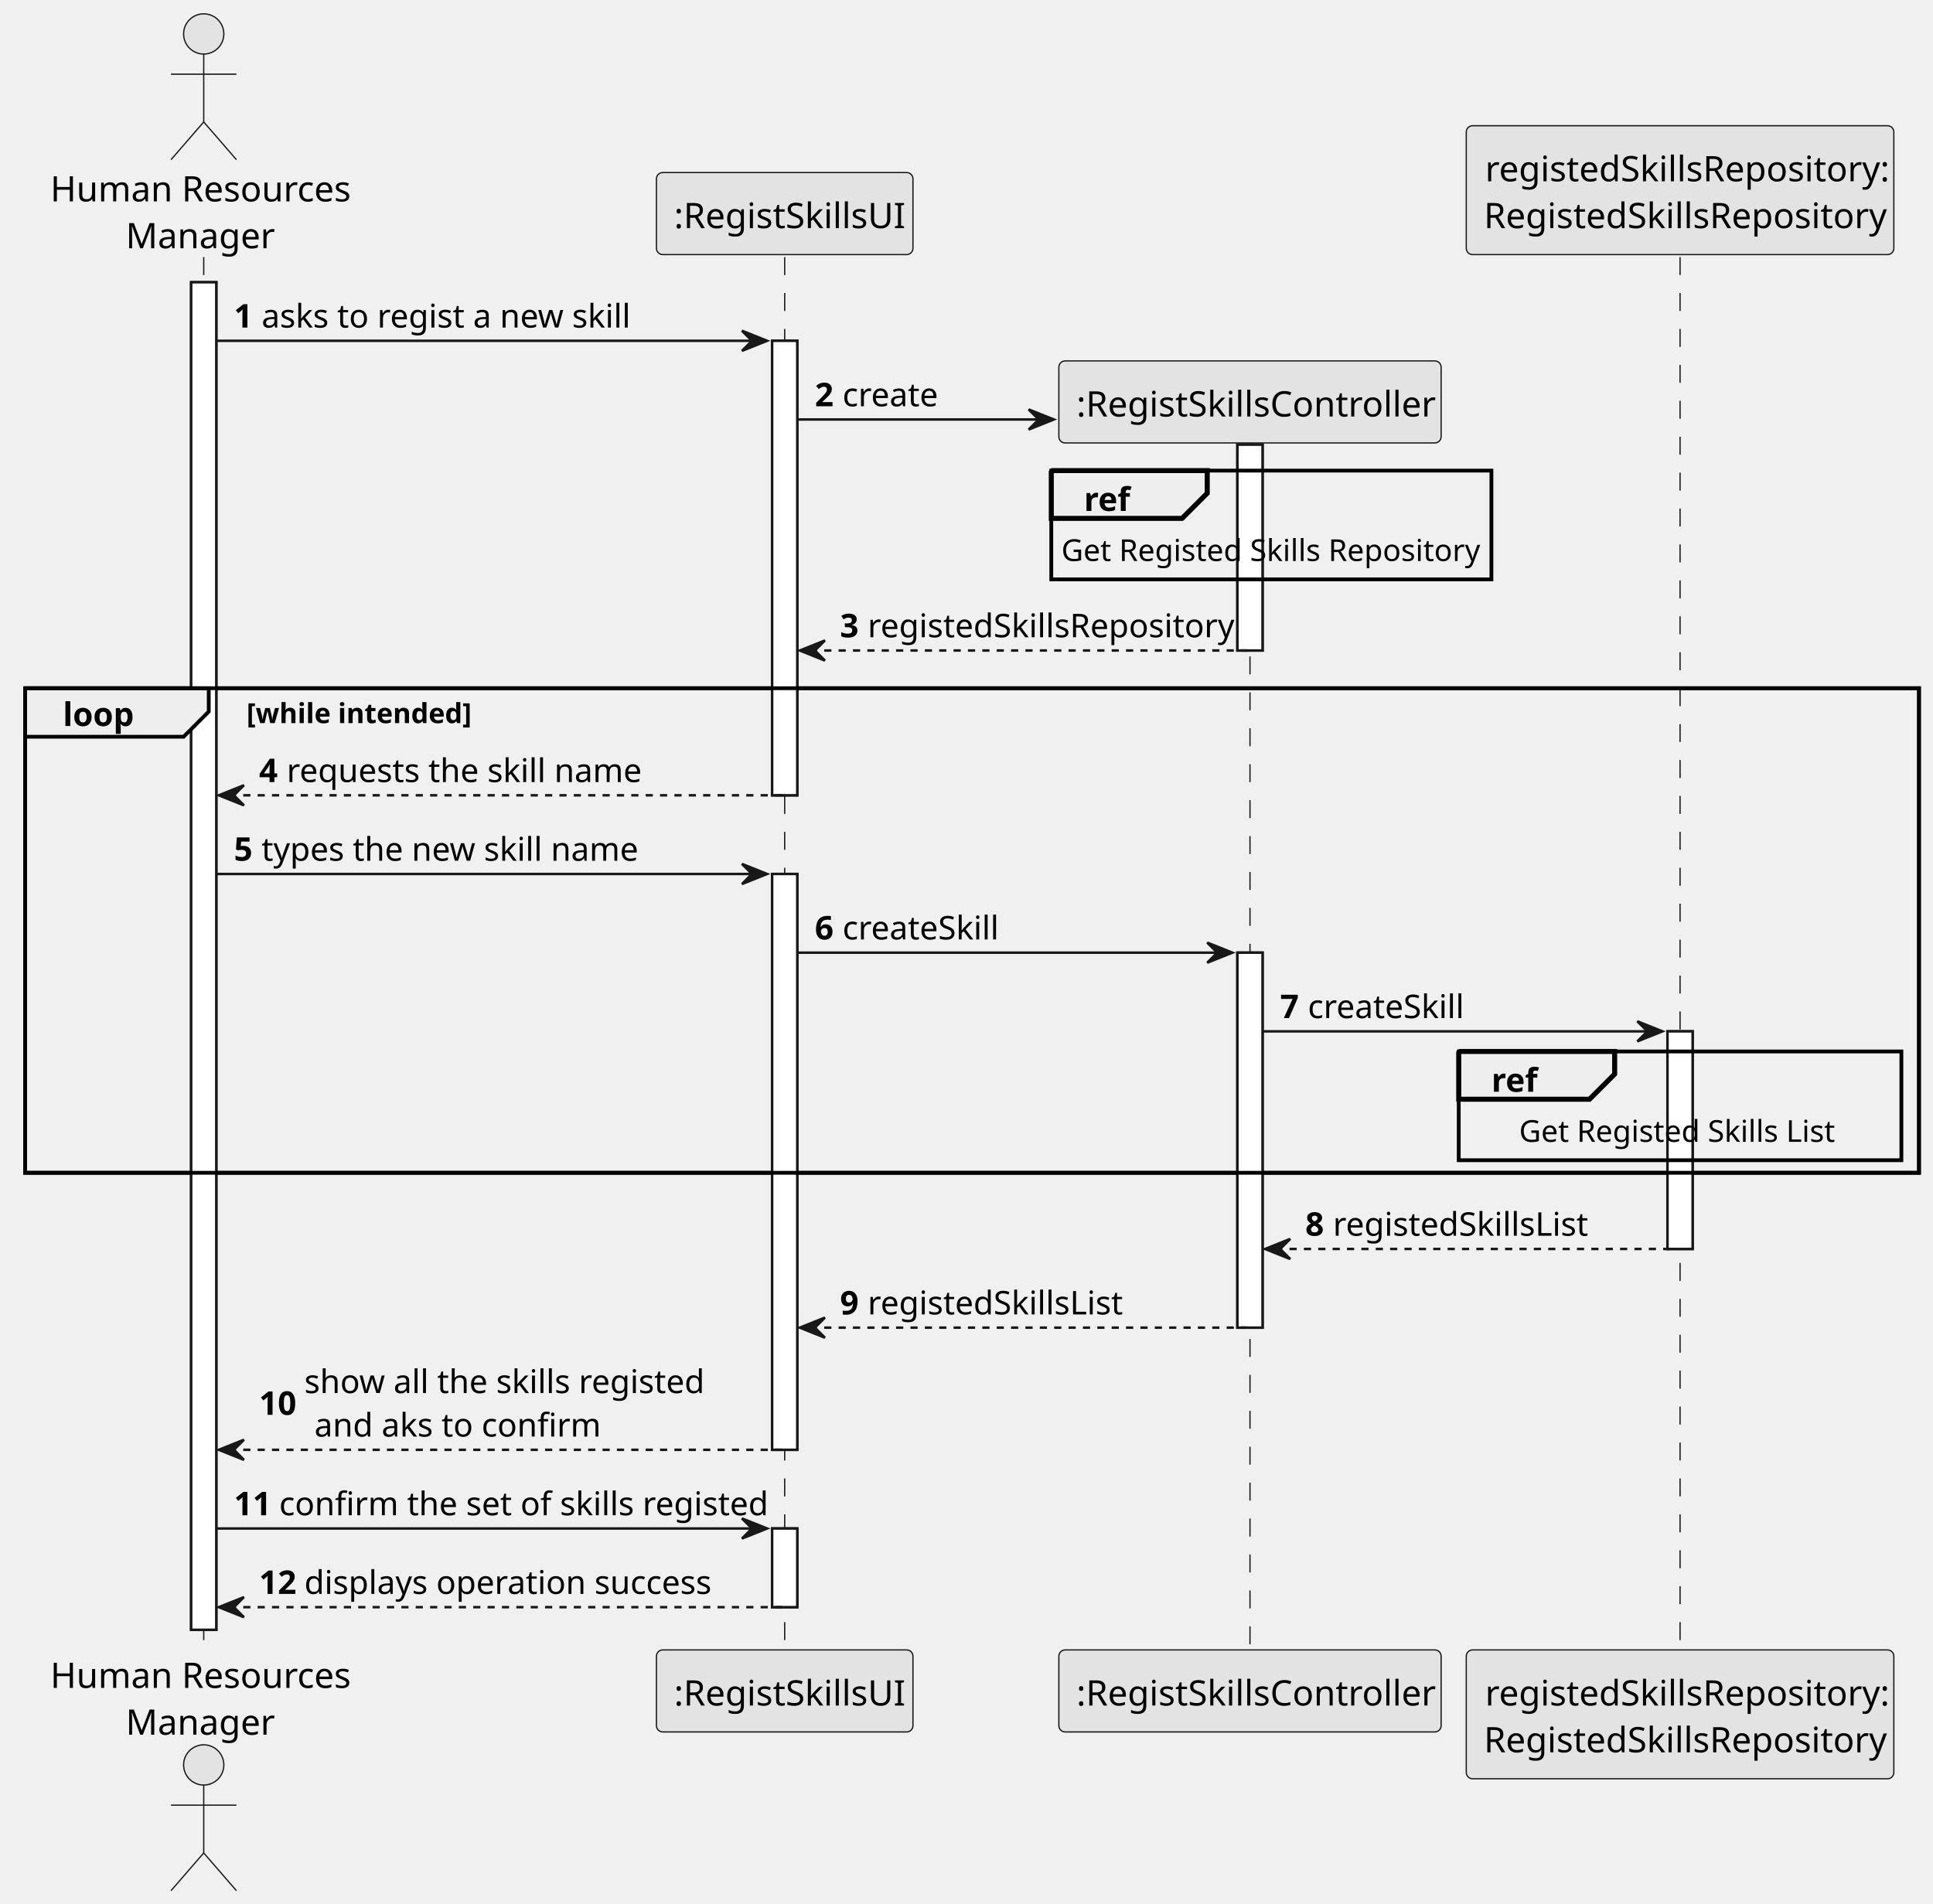
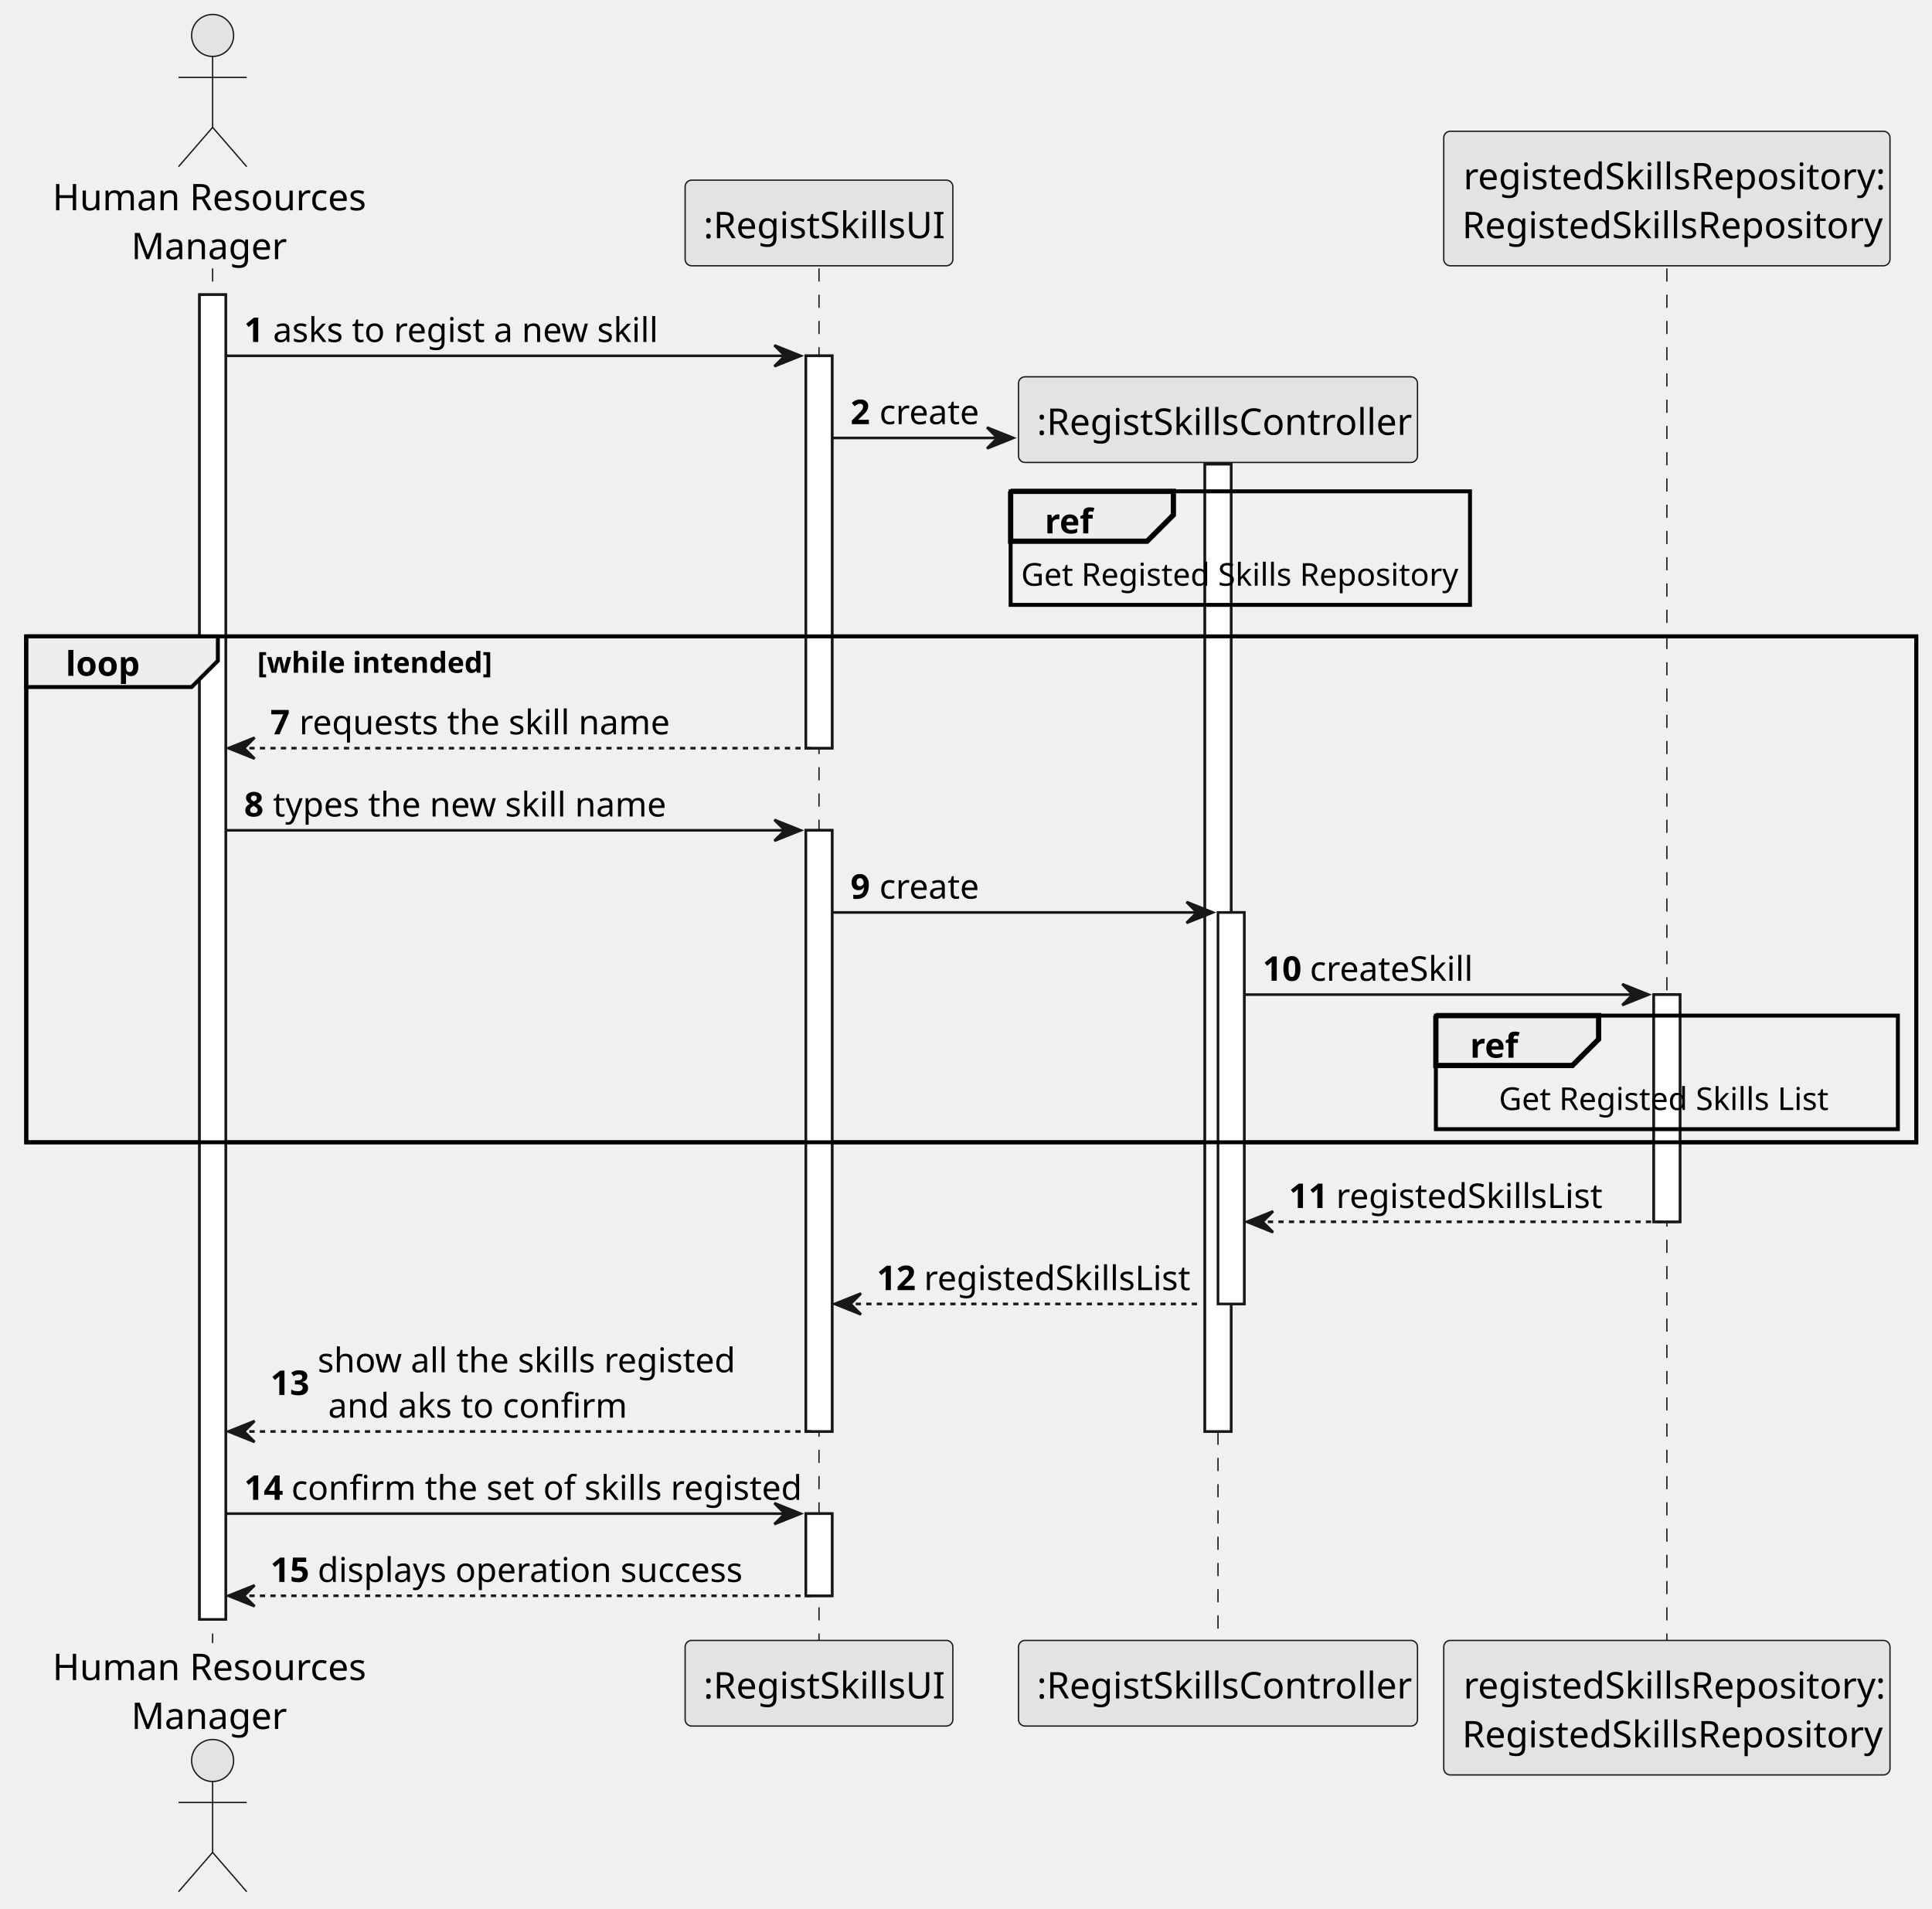
- <svg xmlns="http://www.w3.org/2000/svg" contentStyleType="text/css" height="530.6px" preserveAspectRatio="none" style="width:538px;height:530px;background:#FFFFFF;" version="1.1" viewBox="0 0 538 530" width="538.3px" zoomAndPan="magnify">
+ <svg xmlns="http://www.w3.org/2000/svg" contentStyleType="text/css" height="727px" preserveAspectRatio="none" style="width:736px;height:727px;background:#FFFFFF;" version="1.1" viewBox="0 0 736 727" width="736px" zoomAndPan="magnify">
  <defs />
  <g>
-     <rect fill="#FFFFFF" height="375.136" style="stroke:#181818;stroke-width:0.7;" width="7" x="53.2" y="78.57" />
-     <rect fill="#FFFFFF" height="126.522" style="stroke:#181818;stroke-width:0.7;" width="7" x="214.9" y="94.873" />
-     <rect fill="#FFFFFF" height="160.299" style="stroke:#181818;stroke-width:0.7;" width="7" x="214.9" y="243.299" />
-     <rect fill="#FFFFFF" height="21.904" style="stroke:#181818;stroke-width:0.7;" width="7" x="214.9" y="425.502" />
-     <rect fill="#FFFFFF" height="57.311" style="stroke:#181818;stroke-width:0.7;" width="7" x="344.4" y="123.777" />
-     <rect fill="#FFFFFF" height="104.388" style="stroke:#181818;stroke-width:0.7;" width="7" x="344.4" y="265.203" />
-     <rect fill="#FFFFFF" height="60.58" style="stroke:#181818;stroke-width:0.7;" width="7" x="464.1" y="287.107" />
-     <rect fill="none" height="134.895" style="stroke:#000000;stroke-width:1.05;" width="527.1" x="7" y="191.588" />
-     <line style="stroke:#181818;stroke-width:0.35;stroke-dasharray:5.0,5.0;" x1="56.7" x2="56.7" y1="71.57" y2="460.005" />
-     <line style="stroke:#181818;stroke-width:0.35;stroke-dasharray:5.0,5.0;" x1="218.4" x2="218.4" y1="71.57" y2="460.005" />
-     <line style="stroke:#181818;stroke-width:0.35;stroke-dasharray:5.0,5.0;" x1="347.9" x2="347.9" y1="122.741" y2="460.005" />
-     <line style="stroke:#181818;stroke-width:0.35;stroke-dasharray:5.0,5.0;" x1="467.6" x2="467.6" y1="71.57" y2="460.005" />
-     <text fill="#000000" font-family="sans-serif" font-size="9.8" lengthAdjust="spacing" textLength="81.2" x="14" y="56.075">Human Resources</text>
-     <text fill="#000000" font-family="sans-serif" font-size="9.8" lengthAdjust="spacing" textLength="39.2" x="35" y="69.11">Manager</text>
-     <ellipse cx="56.7" cy="9.45" fill="#E3E3E3" rx="5.6" ry="5.6" style="stroke:#181818;stroke-width:0.35;" />
-     <path d="M56.7,15.05 L56.7,33.95 M47.6,20.65 L65.8,20.65 M56.7,33.95 L47.6,44.45 M56.7,33.95 L65.8,44.45 " fill="none" style="stroke:#181818;stroke-width:0.35;" />
-     <text fill="#000000" font-family="sans-serif" font-size="9.8" lengthAdjust="spacing" textLength="81.2" x="14" y="469.88">Human Resources</text>
-     <text fill="#000000" font-family="sans-serif" font-size="9.8" lengthAdjust="spacing" textLength="39.2" x="35" y="482.915">Manager</text>
-     <ellipse cx="56.7" cy="491.325" fill="#E3E3E3" rx="5.6" ry="5.6" style="stroke:#181818;stroke-width:0.35;" />
-     <path d="M56.7,496.925 L56.7,515.825 M47.6,502.525 L65.8,502.525 M56.7,515.825 L47.6,526.325 M56.7,515.825 L65.8,526.325 " fill="none" style="stroke:#181818;stroke-width:0.35;" />
-     <rect fill="#E3E3E3" height="22.835" rx="1.75" ry="1.75" style="stroke:#181818;stroke-width:0.35;" width="71.4" x="182.7" y="48.035" />
-     <text fill="#000000" font-family="sans-serif" font-size="9.8" lengthAdjust="spacing" textLength="61.6" x="187.6" y="63.51">:RegistSkillsUI</text>
-     <rect fill="#E3E3E3" height="22.835" rx="1.75" ry="1.75" style="stroke:#181818;stroke-width:0.35;" width="71.4" x="182.7" y="459.305" />
-     <text fill="#000000" font-family="sans-serif" font-size="9.8" lengthAdjust="spacing" textLength="61.6" x="187.6" y="474.781">:RegistSkillsUI</text>
-     <rect fill="#E3E3E3" height="22.835" rx="1.75" ry="1.75" style="stroke:#181818;stroke-width:0.35;" width="106.4" x="294.7" y="459.305" />
-     <text fill="#000000" font-family="sans-serif" font-size="9.8" lengthAdjust="spacing" textLength="96.6" x="299.6" y="474.781">:RegistSkillsController</text>
-     <rect fill="#E3E3E3" height="35.87" rx="1.75" ry="1.75" style="stroke:#181818;stroke-width:0.35;" width="119" x="408.1" y="35" />
-     <text fill="#000000" font-family="sans-serif" font-size="9.8" lengthAdjust="spacing" textLength="108.5" x="413.35" y="50.475">registedSkillsRepository:</text>
-     <text fill="#000000" font-family="sans-serif" font-size="9.8" lengthAdjust="spacing" textLength="109.2" x="413" y="63.51">RegistedSkillsRepository</text>
-     <rect fill="#E3E3E3" height="35.87" rx="1.75" ry="1.75" style="stroke:#181818;stroke-width:0.35;" width="119" x="408.1" y="459.305" />
-     <text fill="#000000" font-family="sans-serif" font-size="9.8" lengthAdjust="spacing" textLength="108.5" x="413.35" y="474.781">registedSkillsRepository:</text>
-     <text fill="#000000" font-family="sans-serif" font-size="9.8" lengthAdjust="spacing" textLength="109.2" x="413" y="487.815">RegistedSkillsRepository</text>
-     <rect fill="#FFFFFF" height="375.136" style="stroke:#181818;stroke-width:0.7;" width="7" x="53.2" y="78.57" />
-     <rect fill="#FFFFFF" height="126.522" style="stroke:#181818;stroke-width:0.7;" width="7" x="214.9" y="94.873" />
-     <rect fill="#FFFFFF" height="160.299" style="stroke:#181818;stroke-width:0.7;" width="7" x="214.9" y="243.299" />
-     <rect fill="#FFFFFF" height="21.904" style="stroke:#181818;stroke-width:0.7;" width="7" x="214.9" y="425.502" />
-     <rect fill="#FFFFFF" height="57.311" style="stroke:#181818;stroke-width:0.7;" width="7" x="344.4" y="123.777" />
-     <rect fill="#FFFFFF" height="104.388" style="stroke:#181818;stroke-width:0.7;" width="7" x="344.4" y="265.203" />
-     <rect fill="#FFFFFF" height="60.58" style="stroke:#181818;stroke-width:0.7;" width="7" x="464.1" y="287.107" />
-     <polygon fill="#181818" points="206.5,92.073,213.5,94.873,206.5,97.673,209.3,94.873" style="stroke:#181818;stroke-width:0.7;" />
-     <line style="stroke:#181818;stroke-width:0.7;" x1="60.2" x2="210.7" y1="94.873" y2="94.873" />
-     <text fill="#000000" font-family="sans-serif" font-size="9.1" font-weight="bold" lengthAdjust="spacing" textLength="4.9" x="65.1" y="91.189">1</text>
-     <text fill="#000000" font-family="sans-serif" font-size="9.1" lengthAdjust="spacing" textLength="100.8" x="72.8" y="91.189">asks to regist a new skill</text>
-     <polygon fill="#181818" points="286.3,113.977,293.3,116.777,286.3,119.577,289.1,116.777" style="stroke:#181818;stroke-width:0.7;" />
-     <line style="stroke:#181818;stroke-width:0.7;" x1="221.9" x2="290.5" y1="116.777" y2="116.777" />
-     <text fill="#000000" font-family="sans-serif" font-size="9.1" font-weight="bold" lengthAdjust="spacing" textLength="4.9" x="226.8" y="113.093">2</text>
-     <text fill="#000000" font-family="sans-serif" font-size="9.1" lengthAdjust="spacing" textLength="25.2" x="234.5" y="113.093">create</text>
-     <rect fill="#E3E3E3" height="22.835" rx="1.75" ry="1.75" style="stroke:#181818;stroke-width:0.35;" width="106.4" x="294.7" y="100.473" />
-     <text fill="#000000" font-family="sans-serif" font-size="9.8" lengthAdjust="spacing" textLength="96.6" x="299.6" y="115.948">:RegistSkillsController</text>
-     <rect fill="none" height="30.276" style="stroke:#000000;stroke-width:1.05;" width="122.5" x="292.6" y="131.008" />
-     <path d="M292.6,131.008 L336,131.008 L336,137.308 L329,144.308 L292.6,144.308 L292.6,131.008 " fill="#EEEEEE" style="stroke:#000000;stroke-width:1.4;" />
-     <text fill="#000000" font-family="sans-serif" font-size="9.1" font-weight="bold" lengthAdjust="spacing" textLength="11.9" x="301.7" y="142.228">ref</text>
-     <text fill="#000000" font-family="sans-serif" font-size="8.4" lengthAdjust="spacing" textLength="116.9" x="295.4" y="156.173">Get Registed Skills Repository</text>
-     <polygon fill="#181818" points="229.6,178.288,222.6,181.088,229.6,183.888,226.8,181.088" style="stroke:#181818;stroke-width:0.7;" />
-     <line style="stroke:#181818;stroke-width:0.7;stroke-dasharray:2.0,2.0;" x1="225.4" x2="347.2" y1="181.088" y2="181.088" />
-     <text fill="#000000" font-family="sans-serif" font-size="9.1" font-weight="bold" lengthAdjust="spacing" textLength="4.9" x="233.8" y="177.404">3</text>
-     <text fill="#000000" font-family="sans-serif" font-size="9.1" lengthAdjust="spacing" textLength="98" x="241.5" y="177.404">registedSkillsRepository</text>
-     <path d="M7,191.588 L58.1,191.588 L58.1,198.092 L51.1,205.092 L7,205.092 L7,191.588 " fill="#EEEEEE" style="stroke:#000000;stroke-width:1.05;" />
-     <rect fill="none" height="134.895" style="stroke:#000000;stroke-width:1.05;" width="527.1" x="7" y="191.588" />
-     <text fill="#000000" font-family="sans-serif" font-size="9.1" font-weight="bold" lengthAdjust="spacing" textLength="19.6" x="17.5" y="202.108">loop</text>
-     <text fill="#000000" font-family="sans-serif" font-size="7.7" font-weight="bold" lengthAdjust="spacing" textLength="63" x="68.6" y="201.297">[while intended]</text>
-     <polygon fill="#181818" points="67.9,218.595,60.9,221.395,67.9,224.196,65.1,221.395" style="stroke:#181818;stroke-width:0.7;" />
-     <line style="stroke:#181818;stroke-width:0.7;stroke-dasharray:2.0,2.0;" x1="63.7" x2="217.7" y1="221.395" y2="221.395" />
-     <text fill="#000000" font-family="sans-serif" font-size="9.1" font-weight="bold" lengthAdjust="spacing" textLength="4.9" x="72.1" y="217.712">4</text>
-     <text fill="#000000" font-family="sans-serif" font-size="9.1" lengthAdjust="spacing" textLength="94.5" x="79.8" y="217.712">requests the skill name</text>
-     <polygon fill="#181818" points="206.5,240.499,213.5,243.299,206.5,246.099,209.3,243.299" style="stroke:#181818;stroke-width:0.7;" />
-     <line style="stroke:#181818;stroke-width:0.7;" x1="60.2" x2="210.7" y1="243.299" y2="243.299" />
-     <text fill="#000000" font-family="sans-serif" font-size="9.1" font-weight="bold" lengthAdjust="spacing" textLength="4.9" x="65.1" y="239.615">5</text>
-     <text fill="#000000" font-family="sans-serif" font-size="9.1" lengthAdjust="spacing" textLength="100.8" x="72.8" y="239.615">types the new skill name</text>
-     <polygon fill="#181818" points="336,262.403,343,265.203,336,268.003,338.8,265.203" style="stroke:#181818;stroke-width:0.7;" />
-     <line style="stroke:#181818;stroke-width:0.7;" x1="221.9" x2="340.2" y1="265.203" y2="265.203" />
-     <text fill="#000000" font-family="sans-serif" font-size="9.1" font-weight="bold" lengthAdjust="spacing" textLength="4.9" x="226.8" y="261.519">6</text>
-     <text fill="#000000" font-family="sans-serif" font-size="9.1" lengthAdjust="spacing" textLength="42.7" x="234.5" y="261.519">createSkill</text>
-     <polygon fill="#181818" points="455.7,284.307,462.7,287.107,455.7,289.907,458.5,287.107" style="stroke:#181818;stroke-width:0.7;" />
-     <line style="stroke:#181818;stroke-width:0.7;" x1="351.4" x2="459.9" y1="287.107" y2="287.107" />
-     <text fill="#000000" font-family="sans-serif" font-size="9.1" font-weight="bold" lengthAdjust="spacing" textLength="4.9" x="356.3" y="283.423">7</text>
-     <text fill="#000000" font-family="sans-serif" font-size="9.1" lengthAdjust="spacing" textLength="42.7" x="364" y="283.423">createSkill</text>
-     <rect fill="none" height="30.276" style="stroke:#000000;stroke-width:1.05;" width="123.2" x="406" y="292.707" />
-     <path d="M406,292.707 L449.4,292.707 L449.4,299.007 L442.4,306.007 L406,306.007 L406,292.707 " fill="#EEEEEE" style="stroke:#000000;stroke-width:1.4;" />
-     <text fill="#000000" font-family="sans-serif" font-size="9.1" font-weight="bold" lengthAdjust="spacing" textLength="11.9" x="415.1" y="303.926">ref</text>
-     <text fill="#000000" font-family="sans-serif" font-size="8.4" lengthAdjust="spacing" textLength="89.6" x="422.8" y="317.871">Get Registed Skills List</text>
-     <polygon fill="#181818" points="359.1,344.887,352.1,347.687,359.1,350.487,356.3,347.687" style="stroke:#181818;stroke-width:0.7;" />
-     <line style="stroke:#181818;stroke-width:0.7;stroke-dasharray:2.0,2.0;" x1="354.9" x2="466.9" y1="347.687" y2="347.687" />
-     <text fill="#000000" font-family="sans-serif" font-size="9.1" font-weight="bold" lengthAdjust="spacing" textLength="4.9" x="363.3" y="344.003">8</text>
-     <text fill="#000000" font-family="sans-serif" font-size="9.1" lengthAdjust="spacing" textLength="69.3" x="371" y="344.003">registedSkillsList</text>
-     <polygon fill="#181818" points="229.6,366.79,222.6,369.59,229.6,372.39,226.8,369.59" style="stroke:#181818;stroke-width:0.7;" />
-     <line style="stroke:#181818;stroke-width:0.7;stroke-dasharray:2.0,2.0;" x1="225.4" x2="347.2" y1="369.59" y2="369.59" />
-     <text fill="#000000" font-family="sans-serif" font-size="9.1" font-weight="bold" lengthAdjust="spacing" textLength="4.9" x="233.8" y="365.906">9</text>
-     <text fill="#000000" font-family="sans-serif" font-size="9.1" lengthAdjust="spacing" textLength="69.3" x="241.5" y="365.906">registedSkillsList</text>
-     <polygon fill="#181818" points="67.9,400.798,60.9,403.598,67.9,406.398,65.1,403.598" style="stroke:#181818;stroke-width:0.7;" />
-     <line style="stroke:#181818;stroke-width:0.7;stroke-dasharray:2.0,2.0;" x1="63.7" x2="217.7" y1="403.598" y2="403.598" />
-     <text fill="#000000" font-family="sans-serif" font-size="9.1" font-weight="bold" lengthAdjust="spacing" textLength="9.8" x="72.1" y="393.862">10</text>
-     <text fill="#000000" font-family="sans-serif" font-size="9.1" lengthAdjust="spacing" textLength="107.1" x="84.7" y="387.81">show all the skills registed</text>
-     <text fill="#000000" font-family="sans-serif" font-size="9.1" lengthAdjust="spacing" textLength="74.9" x="87.5" y="399.914">and aks to confirm</text>
-     <polygon fill="#181818" points="206.5,422.702,213.5,425.502,206.5,428.302,209.3,425.502" style="stroke:#181818;stroke-width:0.7;" />
-     <line style="stroke:#181818;stroke-width:0.7;" x1="60.2" x2="210.7" y1="425.502" y2="425.502" />
-     <text fill="#000000" font-family="sans-serif" font-size="9.1" font-weight="bold" lengthAdjust="spacing" textLength="9.8" x="65.1" y="421.818">11</text>
-     <text fill="#000000" font-family="sans-serif" font-size="9.1" lengthAdjust="spacing" textLength="128.8" x="77.7" y="421.818">confirm the set of skills registed</text>
-     <polygon fill="#181818" points="67.9,444.605,60.9,447.405,67.9,450.205,65.1,447.405" style="stroke:#181818;stroke-width:0.7;" />
-     <line style="stroke:#181818;stroke-width:0.7;stroke-dasharray:2.0,2.0;" x1="63.7" x2="217.7" y1="447.405" y2="447.405" />
-     <text fill="#000000" font-family="sans-serif" font-size="9.1" font-weight="bold" lengthAdjust="spacing" textLength="9.8" x="72.1" y="443.721">12</text>
-     <text fill="#000000" font-family="sans-serif" font-size="9.1" lengthAdjust="spacing" textLength="110.6" x="84.7" y="443.721">displays operation success</text>
+     <rect fill="#FFFFFF" height="504.617" style="stroke:#181818;stroke-width:1.0;" width="10" x="76" y="112.242" />
+     <rect fill="#FFFFFF" height="149.455" style="stroke:#181818;stroke-width:1.0;" width="10" x="307" y="135.533" />
+     <rect fill="#FFFFFF" height="228.998" style="stroke:#181818;stroke-width:1.0;" width="10" x="307" y="316.279" />
+     <rect fill="#FFFFFF" height="31.291" style="stroke:#181818;stroke-width:1.0;" width="10" x="307" y="576.568" />
+     <rect fill="#FFFFFF" height="368.453" style="stroke:#181818;stroke-width:1.0;" width="10" x="459" y="176.824" />
+     <rect fill="#FFFFFF" height="149.125" style="stroke:#181818;stroke-width:1.0;" width="10" x="464" y="347.57" />
+     <rect fill="#FFFFFF" height="86.543" style="stroke:#181818;stroke-width:1.0;" width="10" x="630" y="378.861" />
+     <rect fill="none" height="192.707" style="stroke:#000000;stroke-width:1.5;" width="720" x="10" y="242.406" />
+     <line style="stroke:#181818;stroke-width:0.5;stroke-dasharray:5.0,5.0;" x1="81" x2="81" y1="102.242" y2="625.859" />
+     <line style="stroke:#181818;stroke-width:0.5;stroke-dasharray:5.0,5.0;" x1="312" x2="312" y1="102.242" y2="625.859" />
+     <line style="stroke:#181818;stroke-width:0.5;stroke-dasharray:5.0,5.0;" x1="464" x2="464" y1="175.344" y2="625.859" />
+     <line style="stroke:#181818;stroke-width:0.5;stroke-dasharray:5.0,5.0;" x1="635" x2="635" y1="102.242" y2="625.859" />
+     <text fill="#000000" font-family="sans-serif" font-size="14" lengthAdjust="spacing" textLength="116" x="20" y="80.107">Human Resources</text>
+     <text fill="#000000" font-family="sans-serif" font-size="14" lengthAdjust="spacing" textLength="56" x="50" y="98.728">Manager</text>
+     <ellipse cx="81" cy="13.5" fill="#E3E3E3" rx="8" ry="8" style="stroke:#181818;stroke-width:0.5;" />
+     <path d="M81,21.5 L81,48.5 M68,29.5 L94,29.5 M81,48.5 L68,63.5 M81,48.5 L94,63.5 " fill="none" style="stroke:#181818;stroke-width:0.5;" />
+     <text fill="#000000" font-family="sans-serif" font-size="14" lengthAdjust="spacing" textLength="116" x="20" y="639.967">Human Resources</text>
+     <text fill="#000000" font-family="sans-serif" font-size="14" lengthAdjust="spacing" textLength="56" x="50" y="658.588">Manager</text>
+     <ellipse cx="81" cy="670.602" fill="#E3E3E3" rx="8" ry="8" style="stroke:#181818;stroke-width:0.5;" />
+     <path d="M81,678.602 L81,705.602 M68,686.602 L94,686.602 M81,705.602 L68,720.602 M81,705.602 L94,720.602 " fill="none" style="stroke:#181818;stroke-width:0.5;" />
+     <rect fill="#E3E3E3" height="32.621" rx="2.5" ry="2.5" style="stroke:#181818;stroke-width:0.5;" width="102" x="261" y="68.621" />
+     <text fill="#000000" font-family="sans-serif" font-size="14" lengthAdjust="spacing" textLength="88" x="268" y="90.728">:RegistSkillsUI</text>
+     <rect fill="#E3E3E3" height="32.621" rx="2.5" ry="2.5" style="stroke:#181818;stroke-width:0.5;" width="102" x="261" y="624.859" />
+     <text fill="#000000" font-family="sans-serif" font-size="14" lengthAdjust="spacing" textLength="88" x="268" y="646.967">:RegistSkillsUI</text>
+     <rect fill="#E3E3E3" height="32.621" rx="2.5" ry="2.5" style="stroke:#181818;stroke-width:0.5;" width="152" x="388" y="624.859" />
+     <text fill="#000000" font-family="sans-serif" font-size="14" lengthAdjust="spacing" textLength="138" x="395" y="646.967">:RegistSkillsController</text>
+     <rect fill="#E3E3E3" height="51.242" rx="2.5" ry="2.5" style="stroke:#181818;stroke-width:0.5;" width="170" x="550" y="50" />
+     <text fill="#000000" font-family="sans-serif" font-size="14" lengthAdjust="spacing" textLength="155" x="557.5" y="72.107">registedSkillsRepository:</text>
+     <text fill="#000000" font-family="sans-serif" font-size="14" lengthAdjust="spacing" textLength="156" x="557" y="90.728">RegistedSkillsRepository</text>
+     <rect fill="#E3E3E3" height="51.242" rx="2.5" ry="2.5" style="stroke:#181818;stroke-width:0.5;" width="170" x="550" y="624.859" />
+     <text fill="#000000" font-family="sans-serif" font-size="14" lengthAdjust="spacing" textLength="155" x="557.5" y="646.967">registedSkillsRepository:</text>
+     <text fill="#000000" font-family="sans-serif" font-size="14" lengthAdjust="spacing" textLength="156" x="557" y="665.588">RegistedSkillsRepository</text>
+     <rect fill="#FFFFFF" height="504.617" style="stroke:#181818;stroke-width:1.0;" width="10" x="76" y="112.242" />
+     <rect fill="#FFFFFF" height="149.455" style="stroke:#181818;stroke-width:1.0;" width="10" x="307" y="135.533" />
+     <rect fill="#FFFFFF" height="228.998" style="stroke:#181818;stroke-width:1.0;" width="10" x="307" y="316.279" />
+     <rect fill="#FFFFFF" height="31.291" style="stroke:#181818;stroke-width:1.0;" width="10" x="307" y="576.568" />
+     <rect fill="#FFFFFF" height="368.453" style="stroke:#181818;stroke-width:1.0;" width="10" x="459" y="176.824" />
+     <rect fill="#FFFFFF" height="149.125" style="stroke:#181818;stroke-width:1.0;" width="10" x="464" y="347.57" />
+     <rect fill="#FFFFFF" height="86.543" style="stroke:#181818;stroke-width:1.0;" width="10" x="630" y="378.861" />
+     <polygon fill="#181818" points="295,131.533,305,135.533,295,139.533,299,135.533" style="stroke:#181818;stroke-width:1.0;" />
+     <line style="stroke:#181818;stroke-width:1.0;" x1="86" x2="301" y1="135.533" y2="135.533" />
+     <text fill="#000000" font-family="sans-serif" font-size="13" font-weight="bold" lengthAdjust="spacing" textLength="7" x="93" y="130.27">1</text>
+     <text fill="#000000" font-family="sans-serif" font-size="13" lengthAdjust="spacing" textLength="144" x="104" y="130.27">asks to regist a new skill</text>
+     <polygon fill="#181818" points="376,162.824,386,166.824,376,170.824,380,166.824" style="stroke:#181818;stroke-width:1.0;" />
+     <line style="stroke:#181818;stroke-width:1.0;" x1="317" x2="382" y1="166.824" y2="166.824" />
+     <text fill="#000000" font-family="sans-serif" font-size="13" font-weight="bold" lengthAdjust="spacing" textLength="7" x="324" y="161.561">2</text>
+     <text fill="#000000" font-family="sans-serif" font-size="13" lengthAdjust="spacing" textLength="36" x="335" y="161.561">create</text>
+     <rect fill="#E3E3E3" height="32.621" rx="2.5" ry="2.5" style="stroke:#181818;stroke-width:0.5;" width="152" x="388" y="143.533" />
+     <text fill="#000000" font-family="sans-serif" font-size="14" lengthAdjust="spacing" textLength="138" x="395" y="165.641">:RegistSkillsController</text>
+     <rect fill="none" height="43.252" style="stroke:#000000;stroke-width:1.5;" width="175" x="385" y="187.154" />
+     <path d="M385,187.154 L447,187.154 L447,196.154 L437,206.154 L385,206.154 L385,187.154 " fill="#EEEEEE" style="stroke:#000000;stroke-width:2.0;" />
+     <text fill="#000000" font-family="sans-serif" font-size="13" font-weight="bold" lengthAdjust="spacing" textLength="17" x="398" y="203.183">ref</text>
+     <text fill="#000000" font-family="sans-serif" font-size="12" lengthAdjust="spacing" textLength="167" x="389" y="223.103">Get Registed Skills Repository</text>
+     <path d="M10,242.406 L83,242.406 L83,251.697 L73,261.697 L10,261.697 L10,242.406 " fill="#EEEEEE" style="stroke:#000000;stroke-width:1.5;" />
+     <rect fill="none" height="192.707" style="stroke:#000000;stroke-width:1.5;" width="720" x="10" y="242.406" />
+     <text fill="#000000" font-family="sans-serif" font-size="13" font-weight="bold" lengthAdjust="spacing" textLength="28" x="25" y="257.435">loop</text>
+     <text fill="#000000" font-family="sans-serif" font-size="11" font-weight="bold" lengthAdjust="spacing" textLength="90" x="98" y="256.276">[while intended]</text>
+     <polygon fill="#181818" points="97,280.988,87,284.988,97,288.988,93,284.988" style="stroke:#181818;stroke-width:1.0;" />
+     <line style="stroke:#181818;stroke-width:1.0;stroke-dasharray:2.0,2.0;" x1="91" x2="311" y1="284.988" y2="284.988" />
+     <text fill="#000000" font-family="sans-serif" font-size="13" font-weight="bold" lengthAdjust="spacing" textLength="7" x="103" y="279.726">7</text>
+     <text fill="#000000" font-family="sans-serif" font-size="13" lengthAdjust="spacing" textLength="135" x="114" y="279.726">requests the skill name</text>
+     <polygon fill="#181818" points="295,312.279,305,316.279,295,320.279,299,316.279" style="stroke:#181818;stroke-width:1.0;" />
+     <line style="stroke:#181818;stroke-width:1.0;" x1="86" x2="301" y1="316.279" y2="316.279" />
+     <text fill="#000000" font-family="sans-serif" font-size="13" font-weight="bold" lengthAdjust="spacing" textLength="7" x="93" y="311.017">8</text>
+     <text fill="#000000" font-family="sans-serif" font-size="13" lengthAdjust="spacing" textLength="144" x="104" y="311.017">types the new skill name</text>
+     <polygon fill="#181818" points="452,343.57,462,347.57,452,351.57,456,347.57" style="stroke:#181818;stroke-width:1.0;" />
+     <line style="stroke:#181818;stroke-width:1.0;" x1="317" x2="458" y1="347.57" y2="347.57" />
+     <text fill="#000000" font-family="sans-serif" font-size="13" font-weight="bold" lengthAdjust="spacing" textLength="7" x="324" y="342.308">9</text>
+     <text fill="#000000" font-family="sans-serif" font-size="13" lengthAdjust="spacing" textLength="36" x="335" y="342.308">create</text>
+     <polygon fill="#181818" points="618,374.861,628,378.861,618,382.861,622,378.861" style="stroke:#181818;stroke-width:1.0;" />
+     <line style="stroke:#181818;stroke-width:1.0;" x1="474" x2="624" y1="378.861" y2="378.861" />
+     <text fill="#000000" font-family="sans-serif" font-size="13" font-weight="bold" lengthAdjust="spacing" textLength="14" x="481" y="373.599">10</text>
+     <text fill="#000000" font-family="sans-serif" font-size="13" lengthAdjust="spacing" textLength="61" x="499" y="373.599">createSkill</text>
+     <rect fill="none" height="43.252" style="stroke:#000000;stroke-width:1.5;" width="176" x="547" y="386.861" />
+     <path d="M547,386.861 L609,386.861 L609,395.861 L599,405.861 L547,405.861 L547,386.861 " fill="#EEEEEE" style="stroke:#000000;stroke-width:2.0;" />
+     <text fill="#000000" font-family="sans-serif" font-size="13" font-weight="bold" lengthAdjust="spacing" textLength="17" x="560" y="402.89">ref</text>
+     <text fill="#000000" font-family="sans-serif" font-size="12" lengthAdjust="spacing" textLength="128" x="571" y="422.81">Get Registed Skills List</text>
+     <polygon fill="#181818" points="485,461.404,475,465.404,485,469.404,481,465.404" style="stroke:#181818;stroke-width:1.0;" />
+     <line style="stroke:#181818;stroke-width:1.0;stroke-dasharray:2.0,2.0;" x1="479" x2="634" y1="465.404" y2="465.404" />
+     <text fill="#000000" font-family="sans-serif" font-size="13" font-weight="bold" lengthAdjust="spacing" textLength="14" x="491" y="460.142">11</text>
+     <text fill="#000000" font-family="sans-serif" font-size="13" lengthAdjust="spacing" textLength="99" x="509" y="460.142">registedSkillsList</text>
+     <polygon fill="#181818" points="328,492.695,318,496.695,328,500.695,324,496.695" style="stroke:#181818;stroke-width:1.0;" />
+     <line style="stroke:#181818;stroke-width:1.0;stroke-dasharray:2.0,2.0;" x1="322" x2="458" y1="496.695" y2="496.695" />
+     <text fill="#000000" font-family="sans-serif" font-size="13" font-weight="bold" lengthAdjust="spacing" textLength="14" x="334" y="491.433">12</text>
+     <text fill="#000000" font-family="sans-serif" font-size="13" lengthAdjust="spacing" textLength="99" x="352" y="491.433">registedSkillsList</text>
+     <polygon fill="#181818" points="97,541.277,87,545.277,97,549.277,93,545.277" style="stroke:#181818;stroke-width:1.0;" />
+     <line style="stroke:#181818;stroke-width:1.0;stroke-dasharray:2.0,2.0;" x1="91" x2="311" y1="545.277" y2="545.277" />
+     <text fill="#000000" font-family="sans-serif" font-size="13" font-weight="bold" lengthAdjust="spacing" textLength="14" x="103" y="531.369">13</text>
+     <text fill="#000000" font-family="sans-serif" font-size="13" lengthAdjust="spacing" textLength="153" x="121" y="522.724">show all the skills registed</text>
+     <text fill="#000000" font-family="sans-serif" font-size="13" lengthAdjust="spacing" textLength="107" x="125" y="540.015">and aks to confirm</text>
+     <polygon fill="#181818" points="295,572.568,305,576.568,295,580.568,299,576.568" style="stroke:#181818;stroke-width:1.0;" />
+     <line style="stroke:#181818;stroke-width:1.0;" x1="86" x2="301" y1="576.568" y2="576.568" />
+     <text fill="#000000" font-family="sans-serif" font-size="13" font-weight="bold" lengthAdjust="spacing" textLength="14" x="93" y="571.306">14</text>
+     <text fill="#000000" font-family="sans-serif" font-size="13" lengthAdjust="spacing" textLength="184" x="111" y="571.306">confirm the set of skills registed</text>
+     <polygon fill="#181818" points="97,603.859,87,607.859,97,611.859,93,607.859" style="stroke:#181818;stroke-width:1.0;" />
+     <line style="stroke:#181818;stroke-width:1.0;stroke-dasharray:2.0,2.0;" x1="91" x2="311" y1="607.859" y2="607.859" />
+     <text fill="#000000" font-family="sans-serif" font-size="13" font-weight="bold" lengthAdjust="spacing" textLength="14" x="103" y="602.597">15</text>
+     <text fill="#000000" font-family="sans-serif" font-size="13" lengthAdjust="spacing" textLength="158" x="121" y="602.597">displays operation success</text>
  </g>
</svg>
